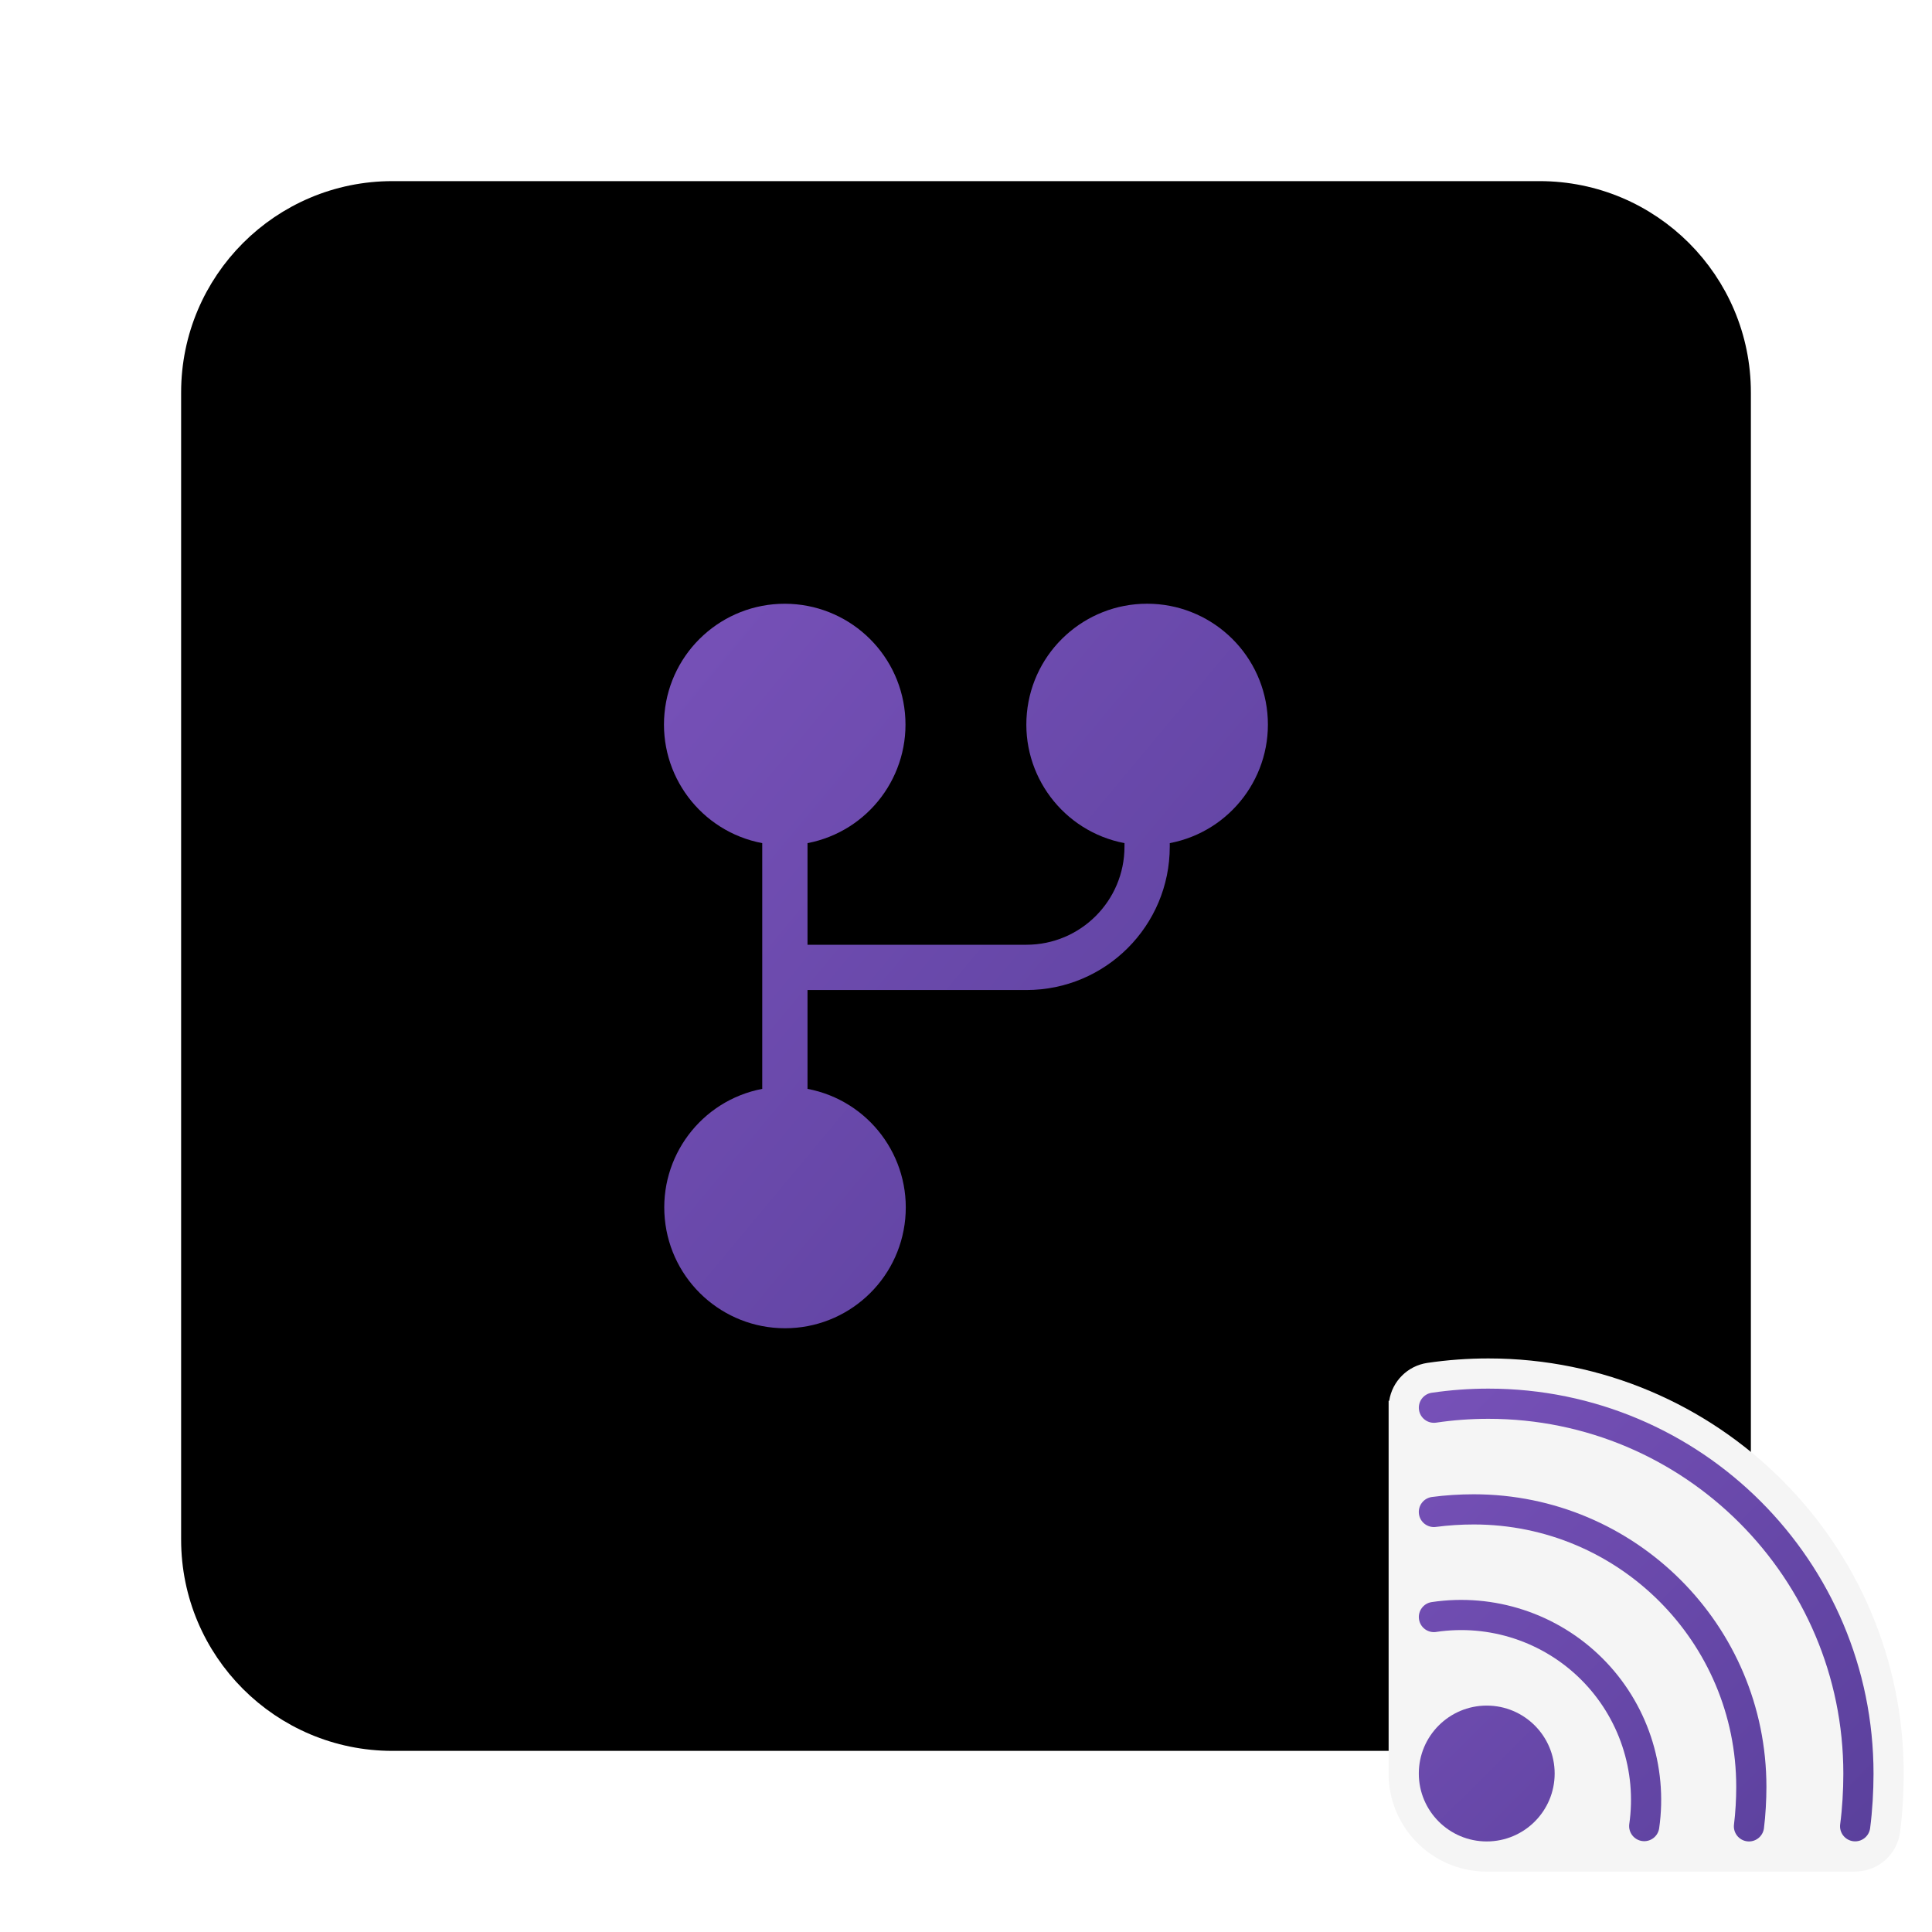
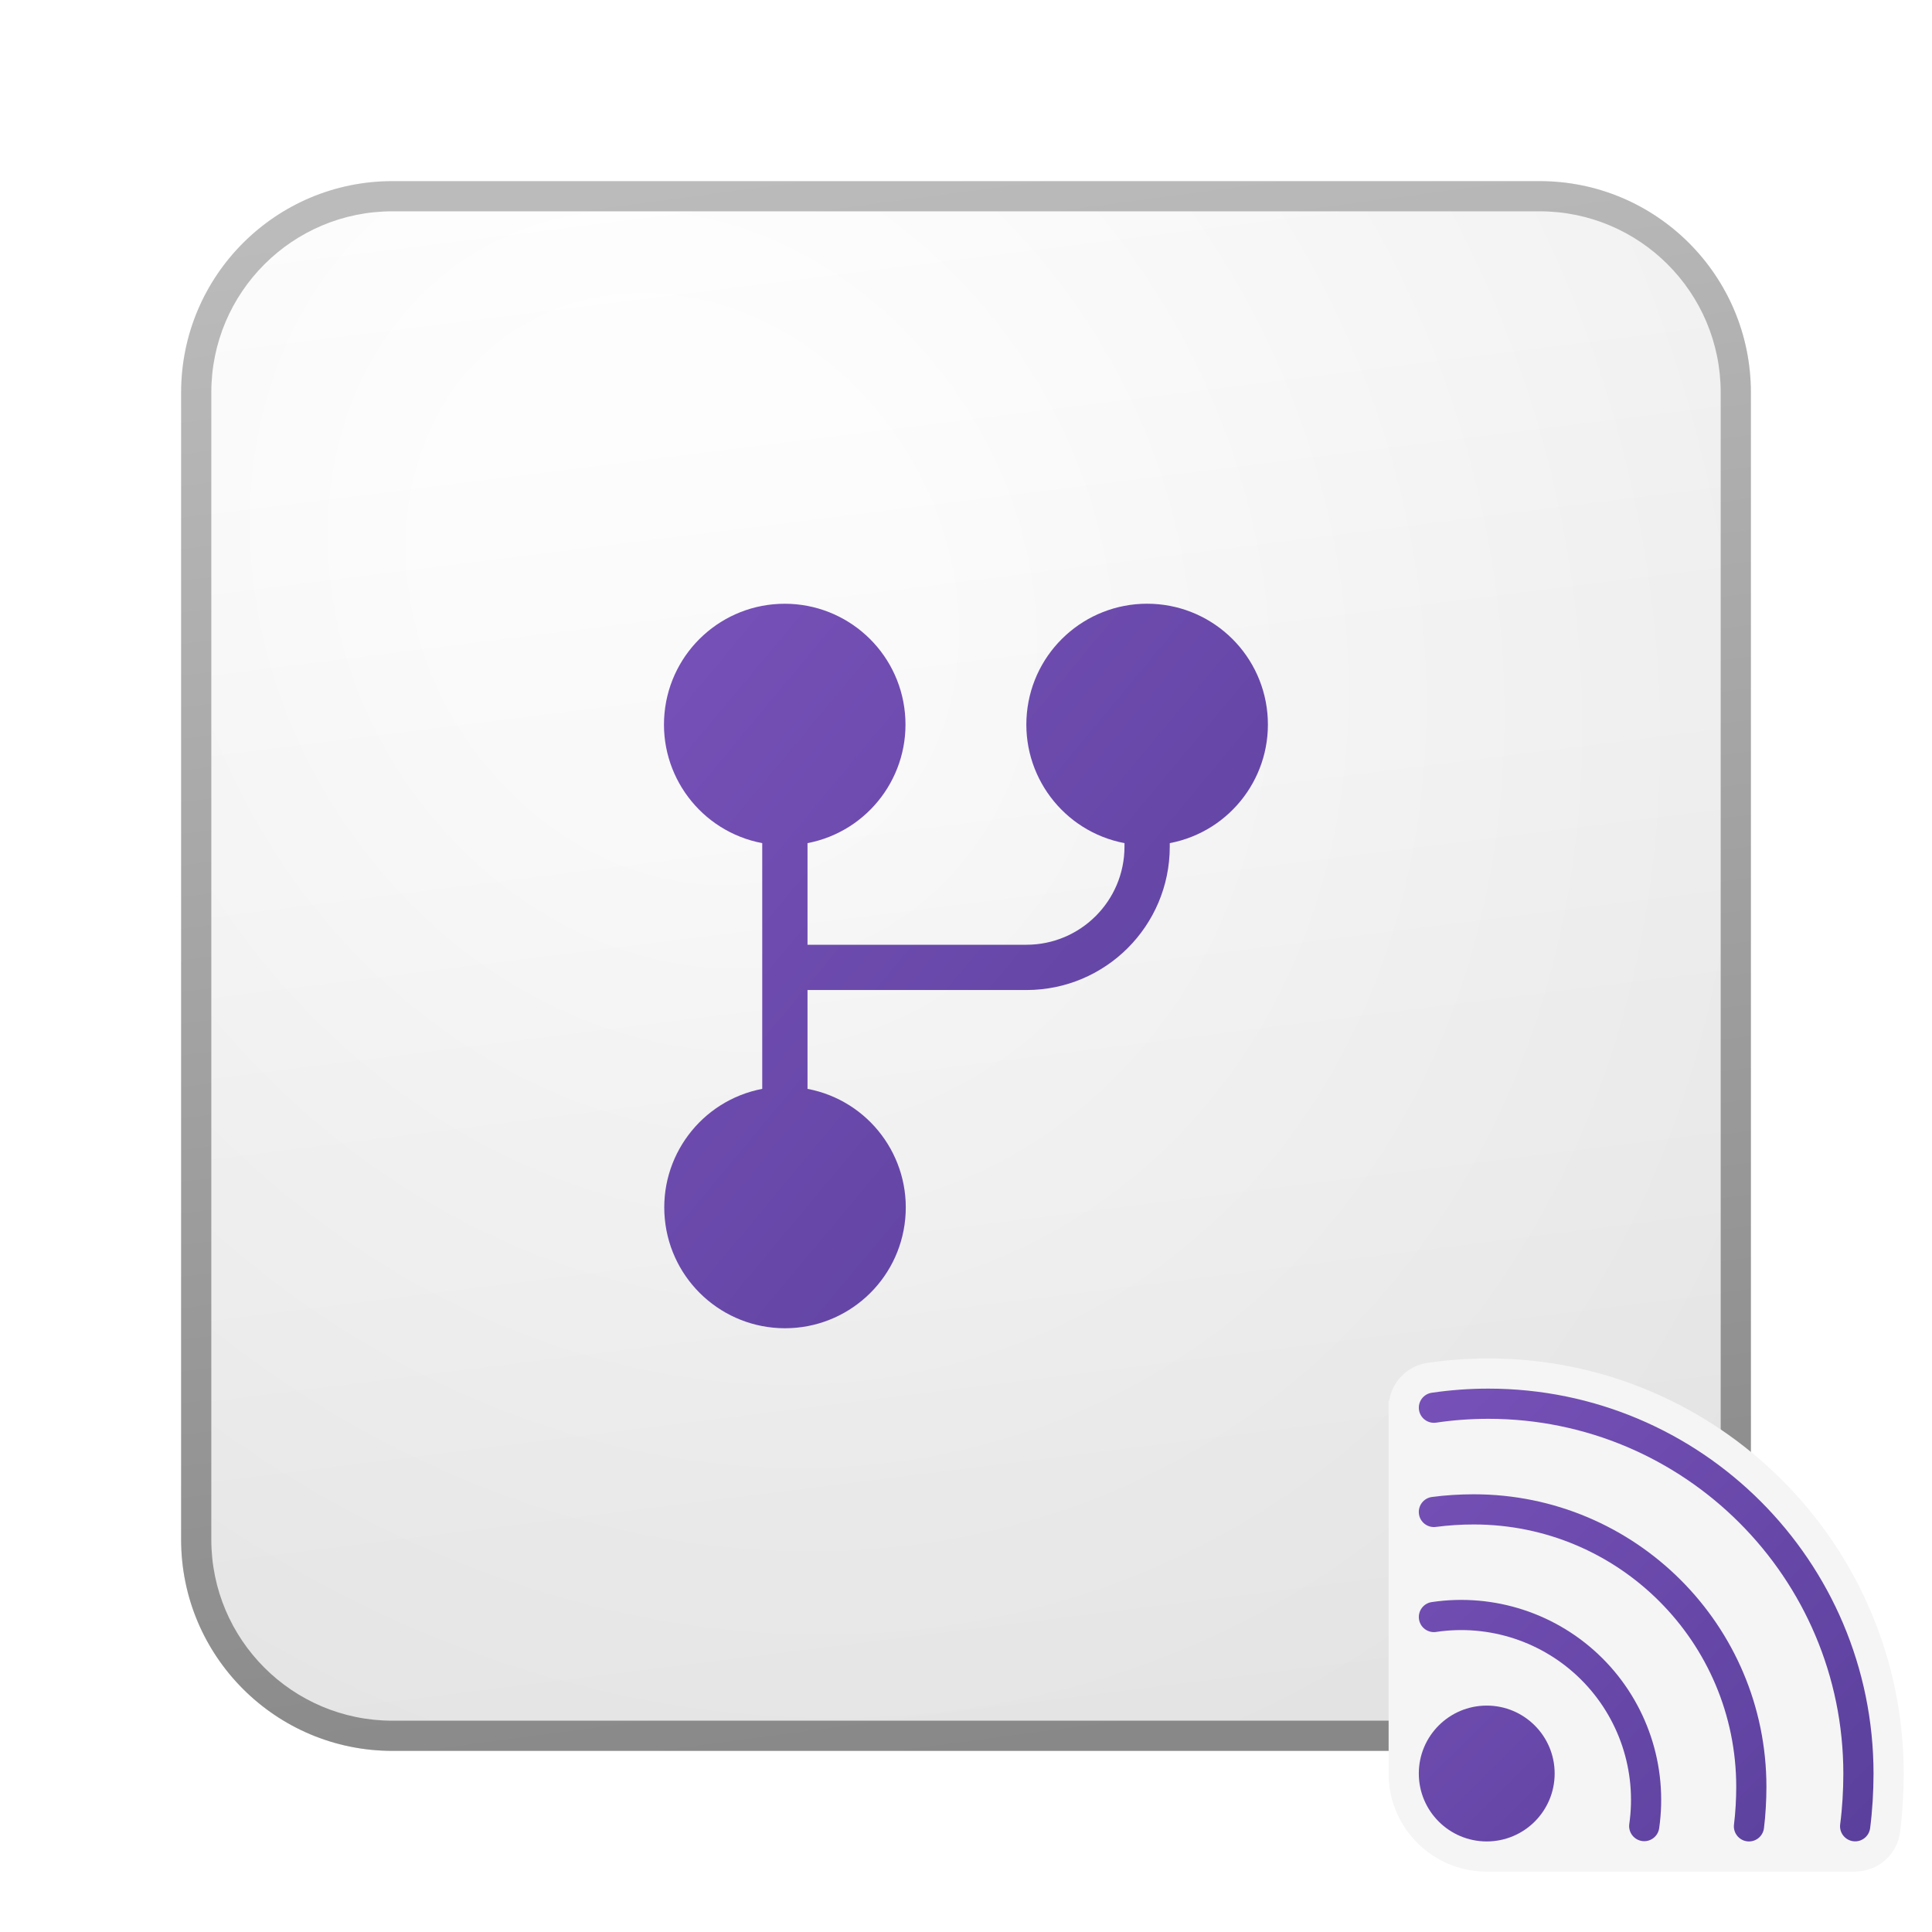
<svg xmlns="http://www.w3.org/2000/svg" width="64" height="64" fill="currentColor">
-   <path fill="url(#a)" d="M51 6.5H13A6.5 6.5 0 0 0 6.5 13v38a6.5 6.5 0 0 0 6.5 6.5h38a6.5 6.5 0 0 0 6.5-6.5V13A6.5 6.5 0 0 0 51 6.5Z" />
-   <path fill="url(#b)" fill-opacity=".2" d="M51 6.5H13A6.5 6.5 0 0 0 6.5 13v38a6.5 6.5 0 0 0 6.5 6.5h38a6.5 6.5 0 0 0 6.5-6.5V13A6.5 6.5 0 0 0 51 6.5Z" />
-   <path stroke="currentColor" d="M51 6.5H13A6.5 6.5 0 0 0 6.5 13v38a6.5 6.5 0 0 0 6.5 6.5h38a6.5 6.5 0 0 0 6.5-6.5V13A6.5 6.5 0 0 0 51 6.5Z" />
-   <path fill="url(#c)" d="M26.75 27.93A4.001 4.001 0 0 0 26 20a4 4 0 0 0-.75 7.93v8.14A4.001 4.001 0 0 0 26 44a4 4 0 0 0 .75-7.93v-3.274H34a4.75 4.75 0 0 0 4.75-4.75v-.116a4.001 4.001 0 1 0-1.5 0v.116a3.25 3.25 0 0 1-3.25 3.25h-7.25V27.93Z" />
+   <path fill="url(#a)" d="M6 13a7 7 0 0 1 7-7h38a7 7 0 0 1 7 7v38a7 7 0 0 1-7 7H13a7 7 0 0 1-7-7V13Z" />
+   <path fill="url(#b)" fill-opacity=".2" d="M6 13a7 7 0 0 1 7-7h38a7 7 0 0 1 7 7v38a7 7 0 0 1-7 7H13a7 7 0 0 1-7-7V13Z" />
+   <path fill="url(#c)" fill-rule="evenodd" d="M51 7H13a6 6 0 0 0-6 6v38a6 6 0 0 0 6 6h38a6 6 0 0 0 6-6V13a6 6 0 0 0-6-6ZM13 6a7 7 0 0 0-7 7v38a7 7 0 0 0 7 7h38a7 7 0 0 0 7-7V13a7 7 0 0 0-7-7H13Z" clip-rule="evenodd" />
+   <path fill="url(#d)" d="M26.75 27.93A4.001 4.001 0 0 0 26 20a4 4 0 0 0-.75 7.93v8.14A4.001 4.001 0 0 0 26 44a4 4 0 0 0 .75-7.93v-3.274H34a4.75 4.75 0 0 0 4.75-4.75v-.116a4.001 4.001 0 1 0-1.5 0v.116a3.25 3.25 0 0 1-3.25 3.25h-7.25V27.93Z" />
  <path fill="#F5F5F5" d="M46.019 46.402a1.5 1.5 0 0 1 1.263-1.254A13.865 13.865 0 0 1 49.306 45c7.598 0 13.757 6.16 13.757 13.758 0 .613-.04 1.315-.121 1.934a1.5 1.5 0 0 1-1.467 1.305V62H49.17v-.001a3.25 3.25 0 0 1-3.168-3.098L46 58.898V46.405l.019-.003Z" />
-   <path fill="url(#d)" d="M49.306 47c-.589 0-1.167.043-1.732.127a.5.5 0 1 1-.146-.99A12.86 12.86 0 0 1 49.306 46c7.045 0 12.757 5.712 12.757 12.758 0 .575-.038 1.233-.113 1.804a.5.5 0 1 1-.992-.13c.07-.522.105-1.137.105-1.674C61.063 52.264 55.799 47 49.305 47Z" />
-   <path fill="url(#e)" d="M47.568 50.581a9.666 9.666 0 0 1 1.252-.081 8.694 8.694 0 0 1 8.695 8.694c0 .39-.026.868-.074 1.242a.5.5 0 1 0 .992.128c.054-.425.082-.945.082-1.37 0-5.354-4.34-9.694-9.695-9.694-.447 0-.95.03-1.388.09a.5.5 0 0 0 .136.991Z" />
-   <path fill="url(#f)" d="M51.5 58.75a2.25 2.25 0 1 1-4.5 0 2.25 2.25 0 0 1 4.5 0Z" />
-   <path fill="url(#g)" d="M47.574 54.06a5.625 5.625 0 0 1 6.397 6.37.5.5 0 0 0 .99.14 6.625 6.625 0 0 0-7.533-7.499.5.5 0 1 0 .146.99Z" />
+   <path fill="url(#e)" d="M49.306 47c-.589 0-1.167.043-1.732.127a.5.5 0 1 1-.146-.99A12.86 12.86 0 0 1 49.306 46c7.045 0 12.757 5.712 12.757 12.758 0 .575-.038 1.233-.113 1.804a.5.5 0 1 1-.992-.13c.07-.522.105-1.137.105-1.674C61.063 52.264 55.799 47 49.305 47Z" />
+   <path fill="url(#f)" d="M47.568 50.581a9.666 9.666 0 0 1 1.252-.081 8.694 8.694 0 0 1 8.695 8.694c0 .39-.026.868-.074 1.242a.5.5 0 1 0 .992.128c.054-.425.082-.945.082-1.37 0-5.354-4.34-9.694-9.695-9.694-.447 0-.95.03-1.388.09a.5.5 0 0 0 .136.991Z" />
+   <path fill="url(#g)" d="M51.5 58.75a2.25 2.25 0 1 1-4.5 0 2.25 2.25 0 0 1 4.5 0Z" />
+   <path fill="url(#h)" d="M47.574 54.06a5.625 5.625 0 0 1 6.397 6.37.5.5 0 0 0 .99.14 6.625 6.625 0 0 0-7.533-7.499.5.5 0 1 0 .146.99Z" />
  <defs>
    <linearGradient id="a" x1="20.444" x2="27.022" y1="6" y2="58.622" gradientUnits="userSpaceOnUse">
      <stop stop-color="#fff" />
      <stop offset="1" stop-color="#EBEBEB" />
    </linearGradient>
-     <linearGradient id="c" x1="22" x2="45.607" y1="20" y2="39.672" gradientUnits="userSpaceOnUse">
-       <stop stop-color="#7751B8" />
-       <stop offset="1" stop-color="#5A409C" />
+     <linearGradient id="c" x1="22.792" x2="29.793" y1="6" y2="58.511" gradientUnits="userSpaceOnUse">
+       <stop stop-color="#BBB" />
+       <stop offset="1" stop-color="#888" />
    </linearGradient>
-     <linearGradient id="d" x1="47" x2="62" y1="46" y2="61.063" gradientUnits="userSpaceOnUse">
+     <linearGradient id="d" x1="22" x2="45.607" y1="20" y2="39.672" gradientUnits="userSpaceOnUse">
      <stop stop-color="#7751B8" />
      <stop offset="1" stop-color="#5A409C" />
    </linearGradient>
    <linearGradient id="e" x1="47" x2="62" y1="46" y2="61.063" gradientUnits="userSpaceOnUse">
      <stop stop-color="#7751B8" />
      <stop offset="1" stop-color="#5A409C" />
    </linearGradient>
    <linearGradient id="f" x1="47" x2="62" y1="46" y2="61.063" gradientUnits="userSpaceOnUse">
      <stop stop-color="#7751B8" />
      <stop offset="1" stop-color="#5A409C" />
    </linearGradient>
    <linearGradient id="g" x1="47" x2="62" y1="46" y2="61.063" gradientUnits="userSpaceOnUse">
      <stop stop-color="#7751B8" />
      <stop offset="1" stop-color="#5A409C" />
    </linearGradient>
+     <linearGradient id="h" x1="47" x2="62" y1="46" y2="61.063" gradientUnits="userSpaceOnUse">
+       <stop stop-color="#7751B8" />
+       <stop offset="1" stop-color="#5A409C" />
+     </linearGradient>
    <radialGradient id="b" cx="0" cy="0" r="1" gradientTransform="rotate(56.31 -6.951 30.895) scale(49.4762 42.8159)" gradientUnits="userSpaceOnUse">
      <stop offset=".177" stop-color="#fff" />
      <stop offset="1" stop-color="#B8B8B8" />
    </radialGradient>
  </defs>
</svg>
